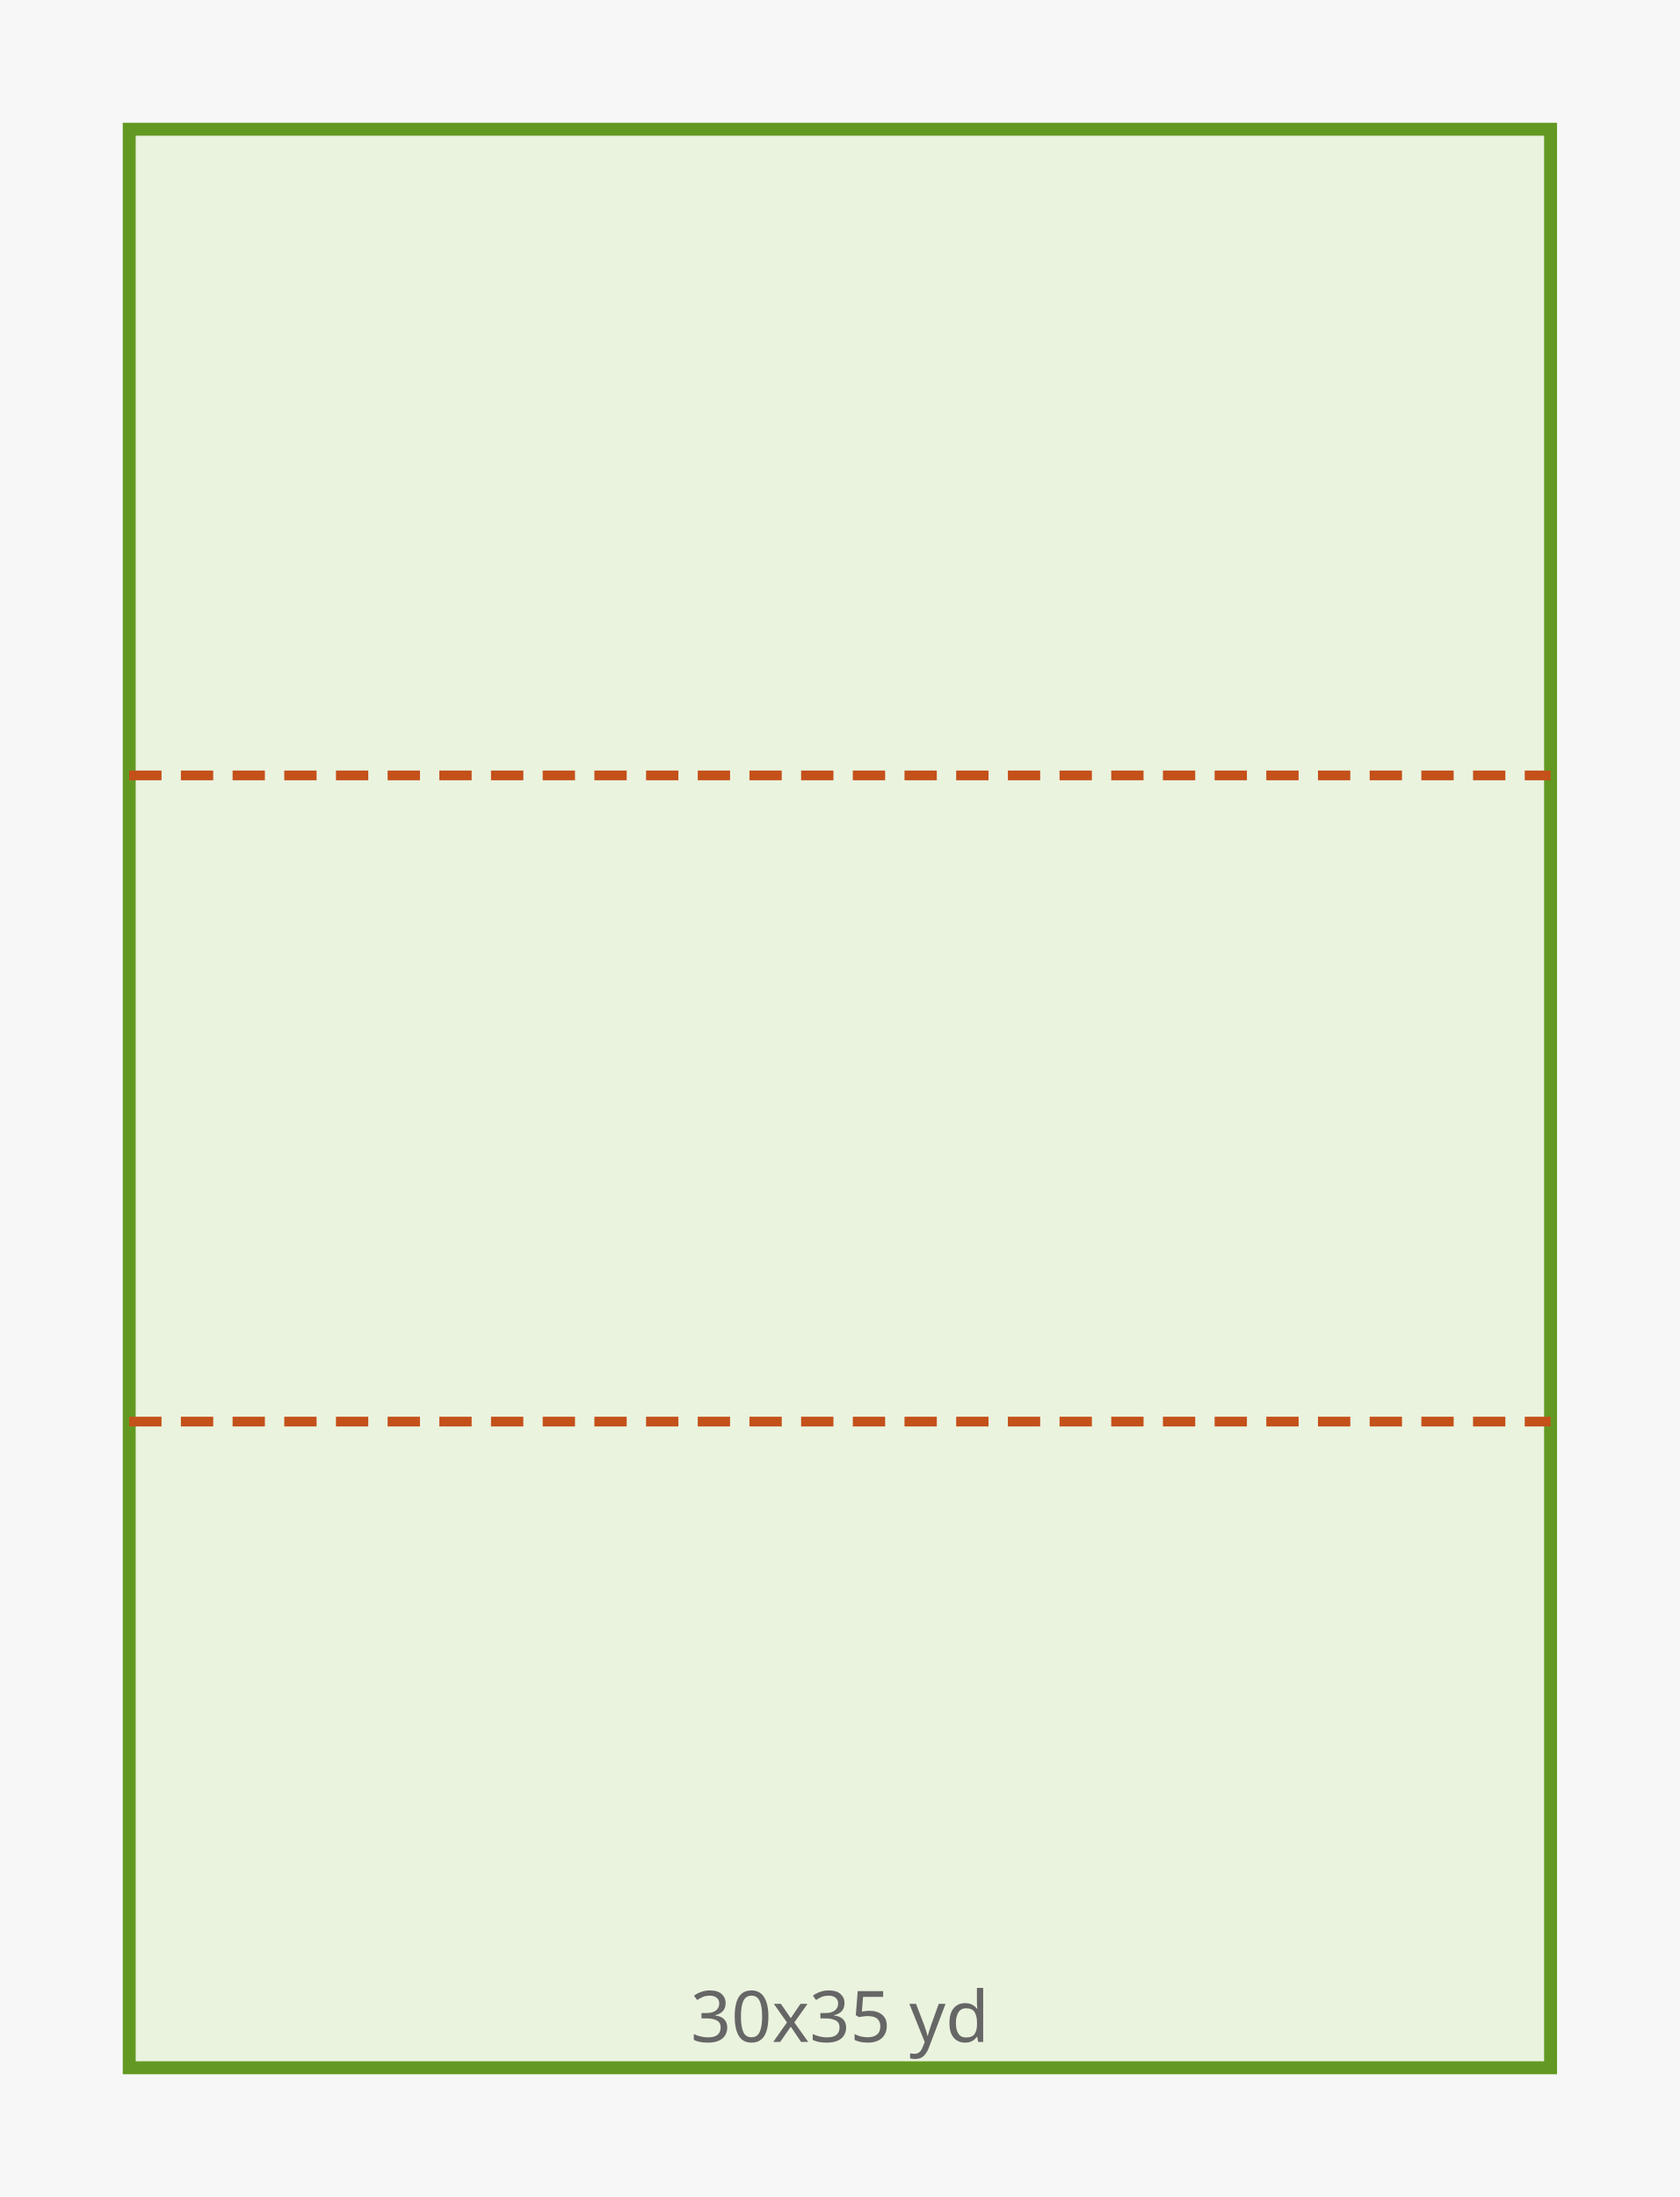
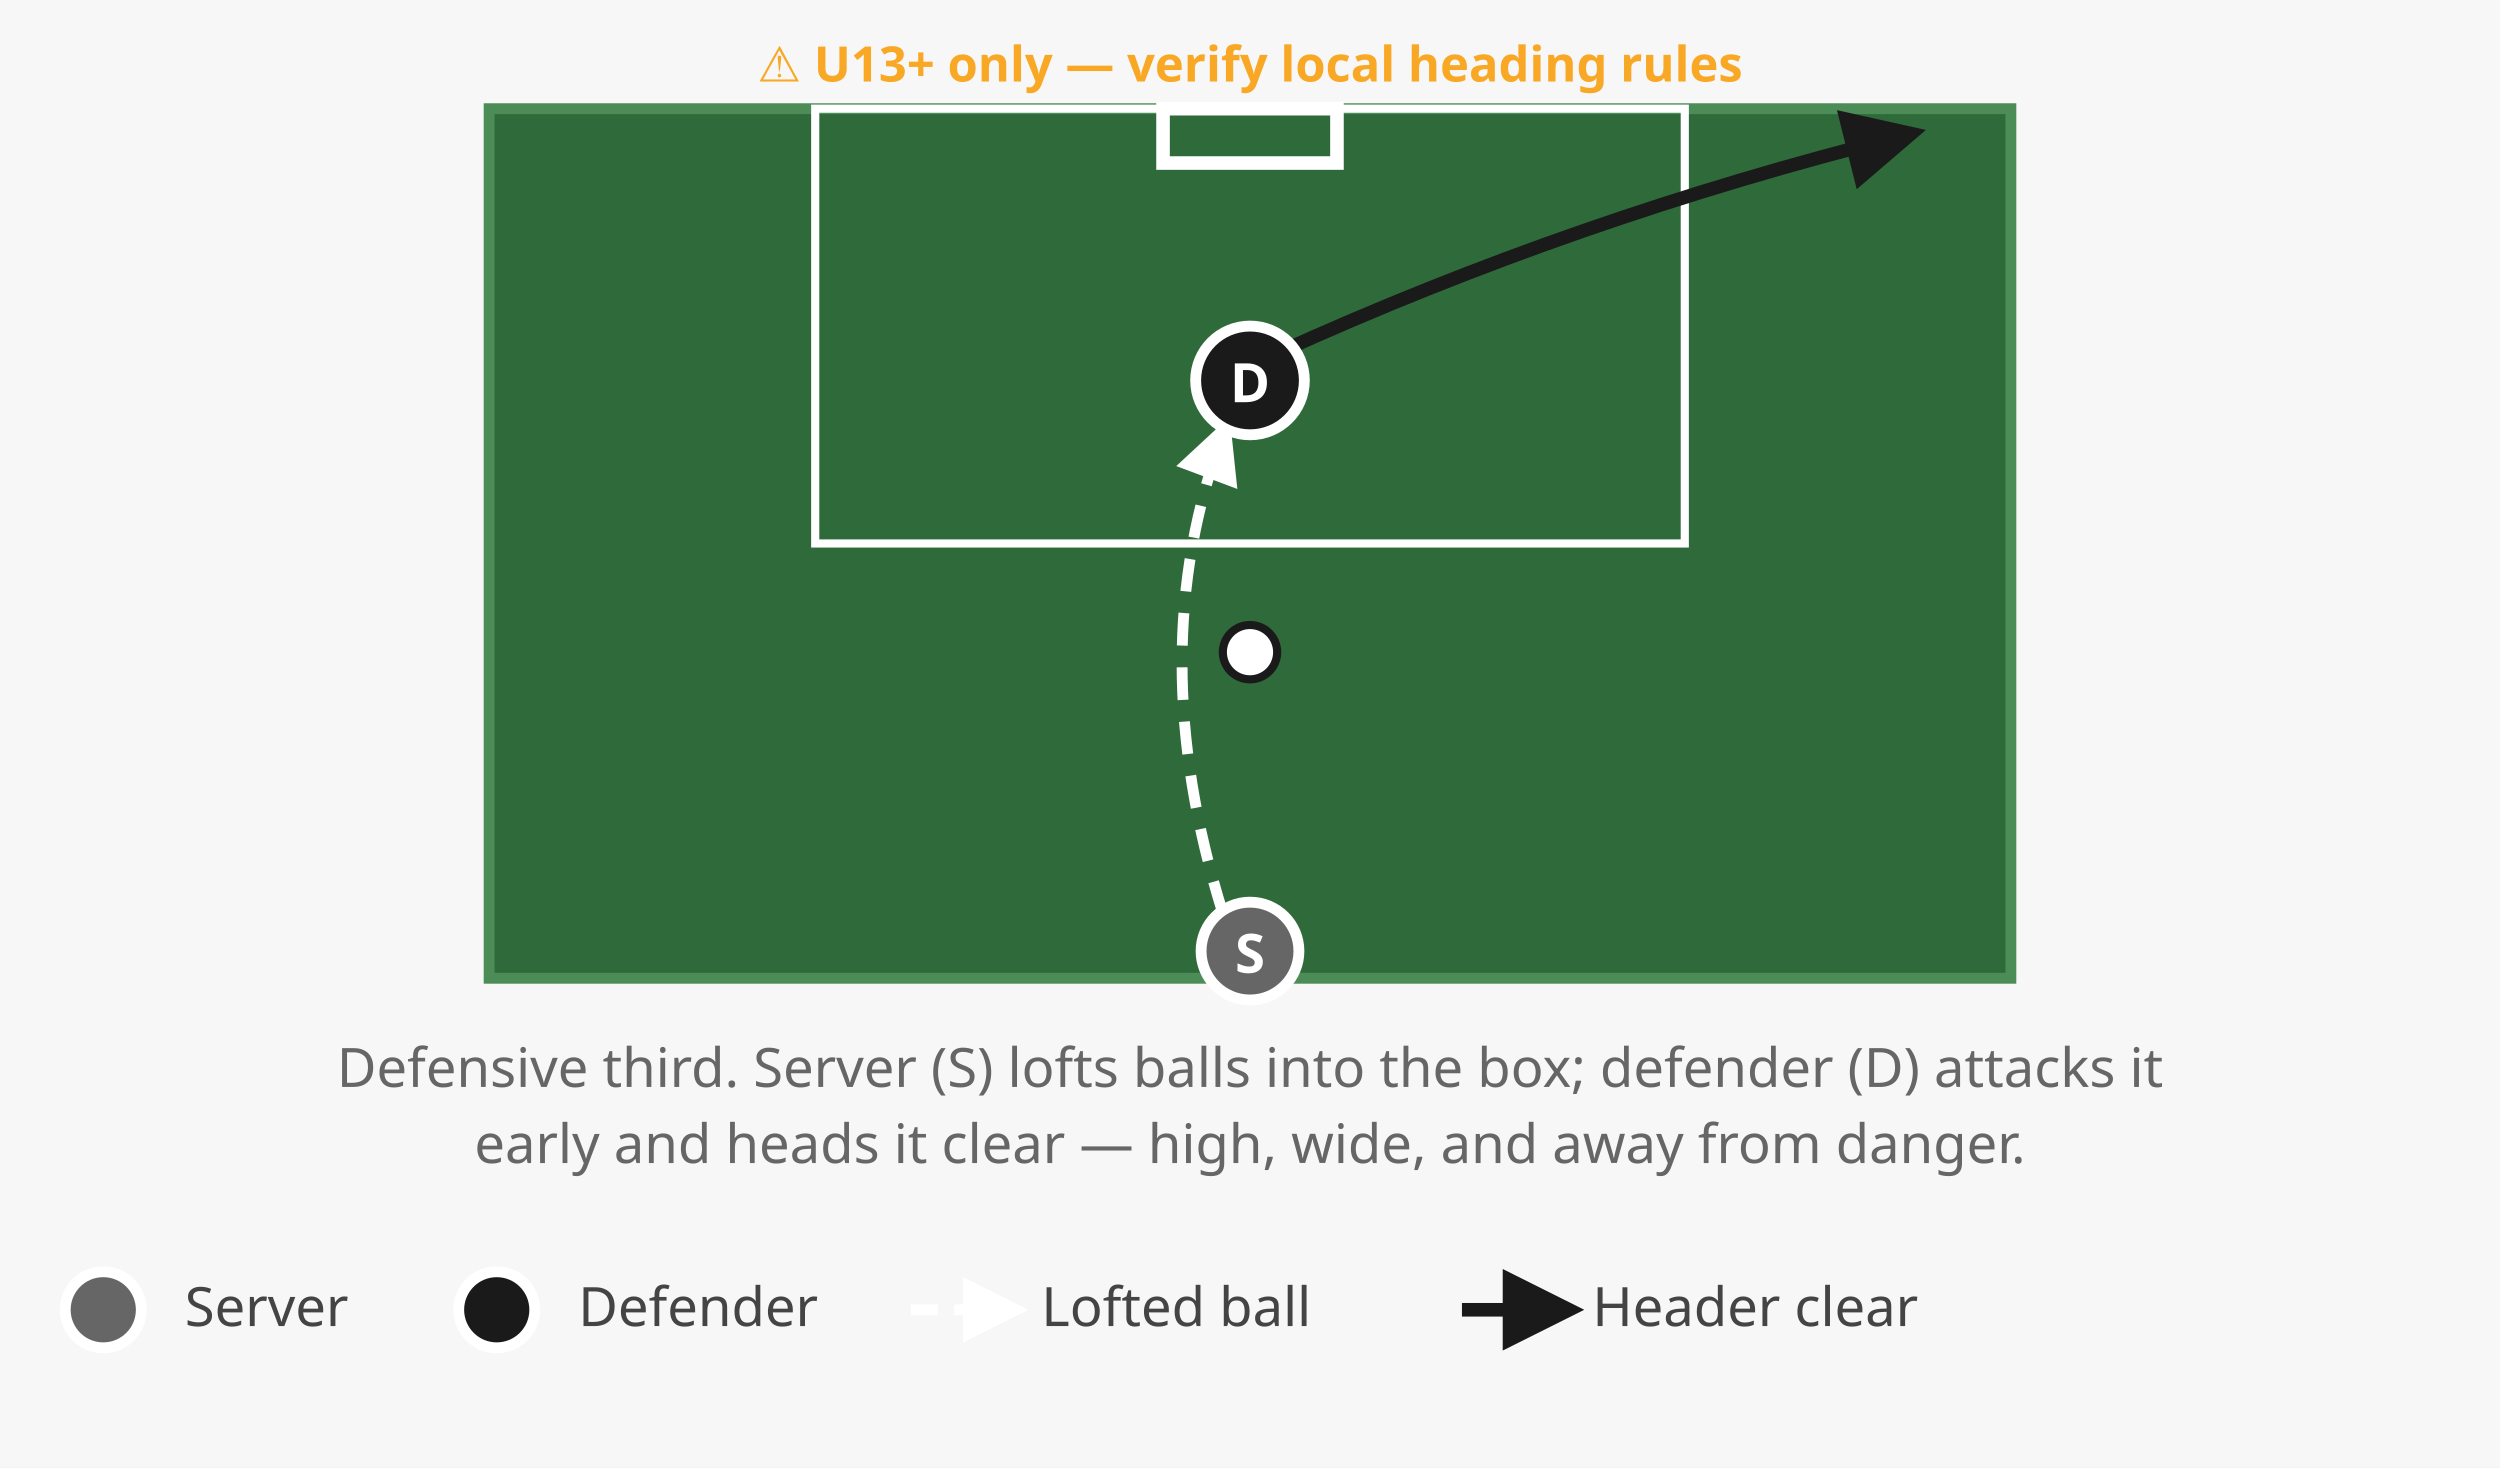
- <svg xmlns="http://www.w3.org/2000/svg" viewBox="0 0 260 340" role="img">
-   <rect width="260" height="340" fill="#F7F7F7" />
-   <rect x="20" y="20" width="220" height="300" fill="#EAF3DE" stroke="#639922" stroke-width="2" />
-   <line x1="20" y1="120" x2="240" y2="120" stroke="#C4501A" stroke-width="1.5" stroke-dasharray="5 3" />
-   <line x1="20" y1="220" x2="240" y2="220" stroke="#C4501A" stroke-width="1.5" stroke-dasharray="5 3" />
-   <text x="130.0" y="316" text-anchor="middle" font-size="11" fill="#666" font-family="sans-serif">30x35 yd</text>
+ <svg xmlns="http://www.w3.org/2000/svg" viewBox="0 0 460 270" role="img">
+   <rect width="460" height="270" fill="#F7F7F7" />
+   <defs>
+     <marker id="darr" viewBox="0 0 10 10" refX="7" refY="5" markerWidth="6" markerHeight="6" orient="auto">
+       <path d="M0,0 L10,5 L0,10 Z" fill="#1A1A1A" />
+     </marker>
+     <marker id="darrw" viewBox="0 0 10 10" refX="7" refY="5" markerWidth="6" markerHeight="6" orient="auto">
+       <path d="M0,0 L10,5 L0,10 Z" fill="#FFFFFF" />
+     </marker>
+     <marker id="sarr" viewBox="0 0 10 10" refX="7" refY="5" markerWidth="6" markerHeight="6" orient="auto">
+       <path d="M0,0 L10,5 L0,10 Z" fill="#F26522" />
+     </marker>
+   </defs>
+   <rect x="90" y="20" width="280" height="160" fill="#2F6B3A" stroke="#4C8C57" stroke-width="2" />
+   <rect x="150" y="20" width="160" height="80" fill="none" stroke="#FFFFFF" stroke-width="1.5" />
+   <rect x="214" y="20" width="32" height="10" fill="none" stroke="#FFFFFF" stroke-width="2.5" />
+   <text x="230" y="15" text-anchor="middle" font-size="9" font-weight="700" fill="#f9a825" font-family="sans-serif">⚠ U13+ only — verify local heading rules</text>
+   <path d="M225,168 Q210,120 225,80" fill="none" stroke="#FFFFFF" stroke-width="2" stroke-dasharray="6 4" marker-end="url(#darrw)" />
+   <path d="M235,65 Q290,40 350,25" fill="none" stroke="#1A1A1A" stroke-width="2.5" marker-end="url(#darr)" />
+   <circle cx="230" cy="175" r="9" fill="#666666" stroke="#FFFFFF" stroke-width="2" />
+   <text x="230" y="179" text-anchor="middle" font-size="10" font-weight="700" fill="#FFFFFF" font-family="sans-serif">S</text>
+   <circle cx="230" cy="70" r="10" fill="#1A1A1A" stroke="#FFFFFF" stroke-width="2" />
+   <text x="230" y="74" text-anchor="middle" font-size="10" font-weight="700" fill="#FFFFFF" font-family="sans-serif">D</text>
+   <circle cx="230" cy="120" r="5" fill="#FFFFFF" stroke="#1A1A1A" stroke-width="1.5" />
+   <text x="230" y="200" text-anchor="middle" font-size="10" fill="#666" font-family="sans-serif">Defensive third. Server (S) lofts balls into the box; defender (D) attacks it</text>
+   <text x="230" y="214" text-anchor="middle" font-size="10" fill="#666" font-family="sans-serif">early and heads it clear — high, wide, and away from danger.</text>
+   <g font-family="sans-serif" font-size="10" fill="#444">
+     <circle cx="19" cy="241" r="7" fill="#666666" stroke="#FFFFFF" stroke-width="2" />
+     <text x="34" y="244">Server</text>
+     <circle cx="91.4" cy="241" r="7" fill="#1A1A1A" stroke="#FFFFFF" stroke-width="2" />
+     <text x="106.4" y="244">Defender</text>
+     <line x1="167.6" y1="241" x2="185.6" y2="241" stroke="#FFFFFF" stroke-width="2" stroke-dasharray="5 3" marker-end="url(#darrw)" />
+     <text x="191.6" y="244">Lofted ball</text>
+     <line x1="269" y1="241" x2="287" y2="241" stroke="#1A1A1A" stroke-width="2.5" marker-end="url(#darr)" />
+     <text x="293" y="244">Header clear</text>
+   </g>
</svg>
